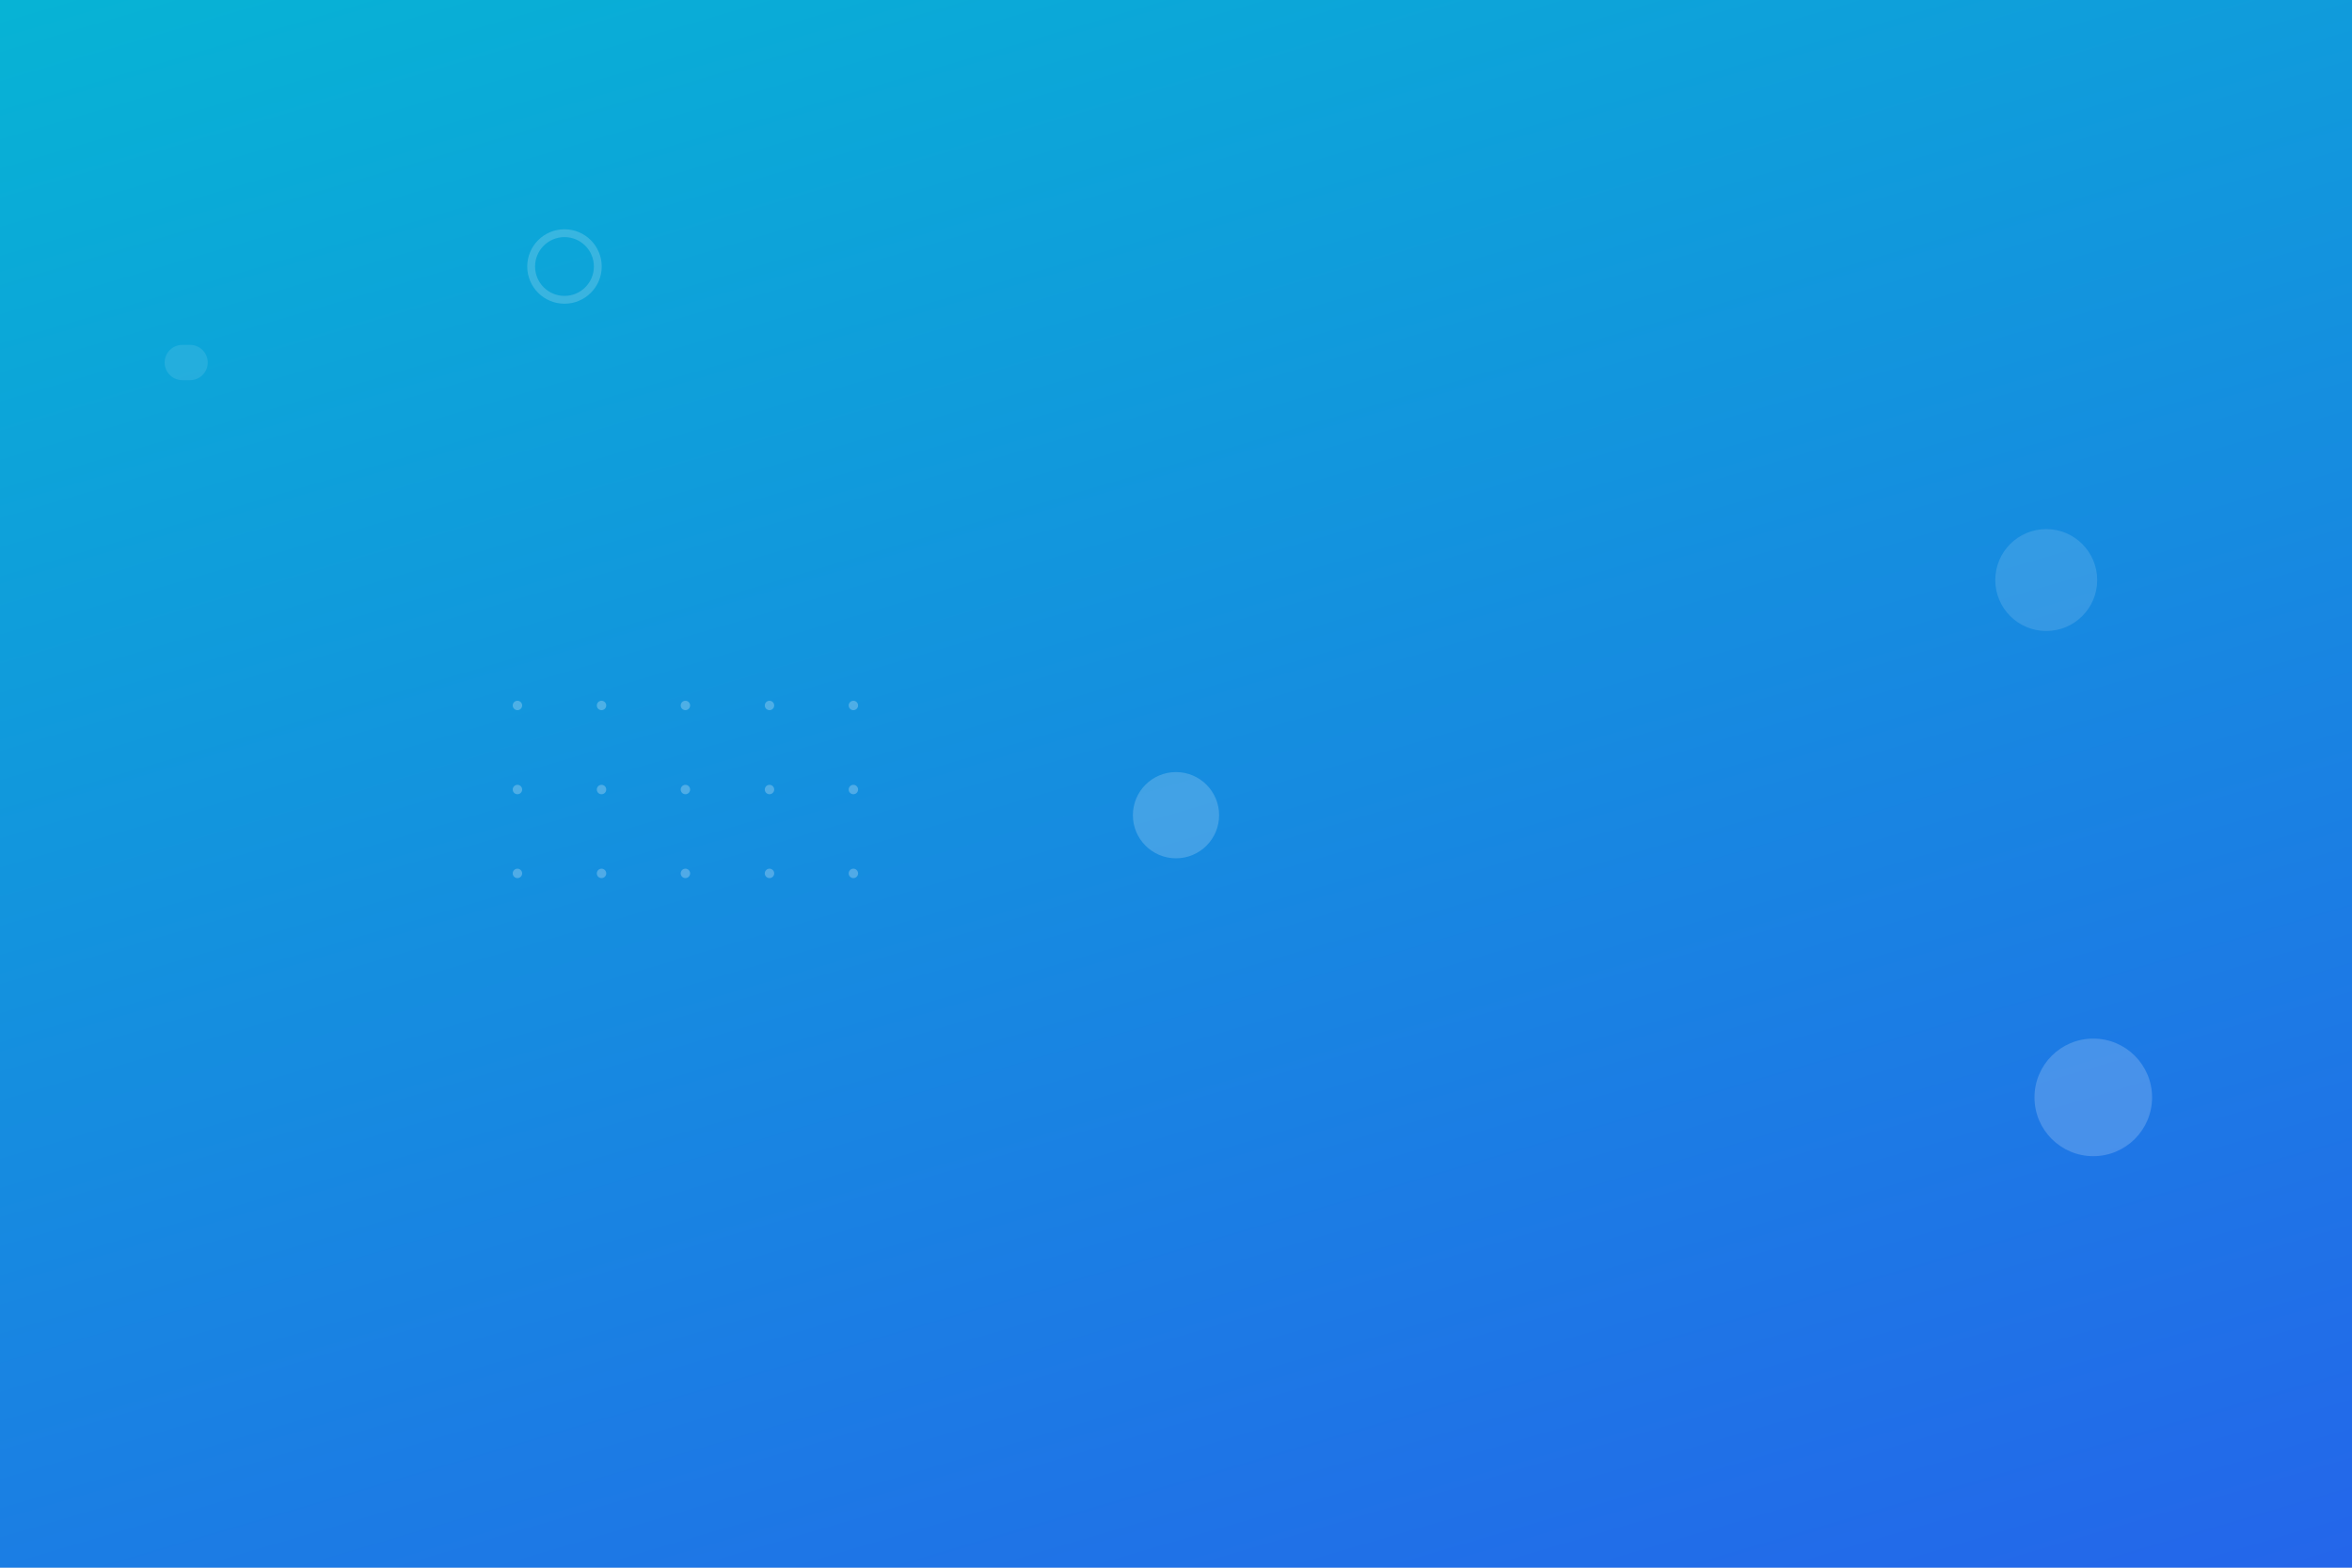
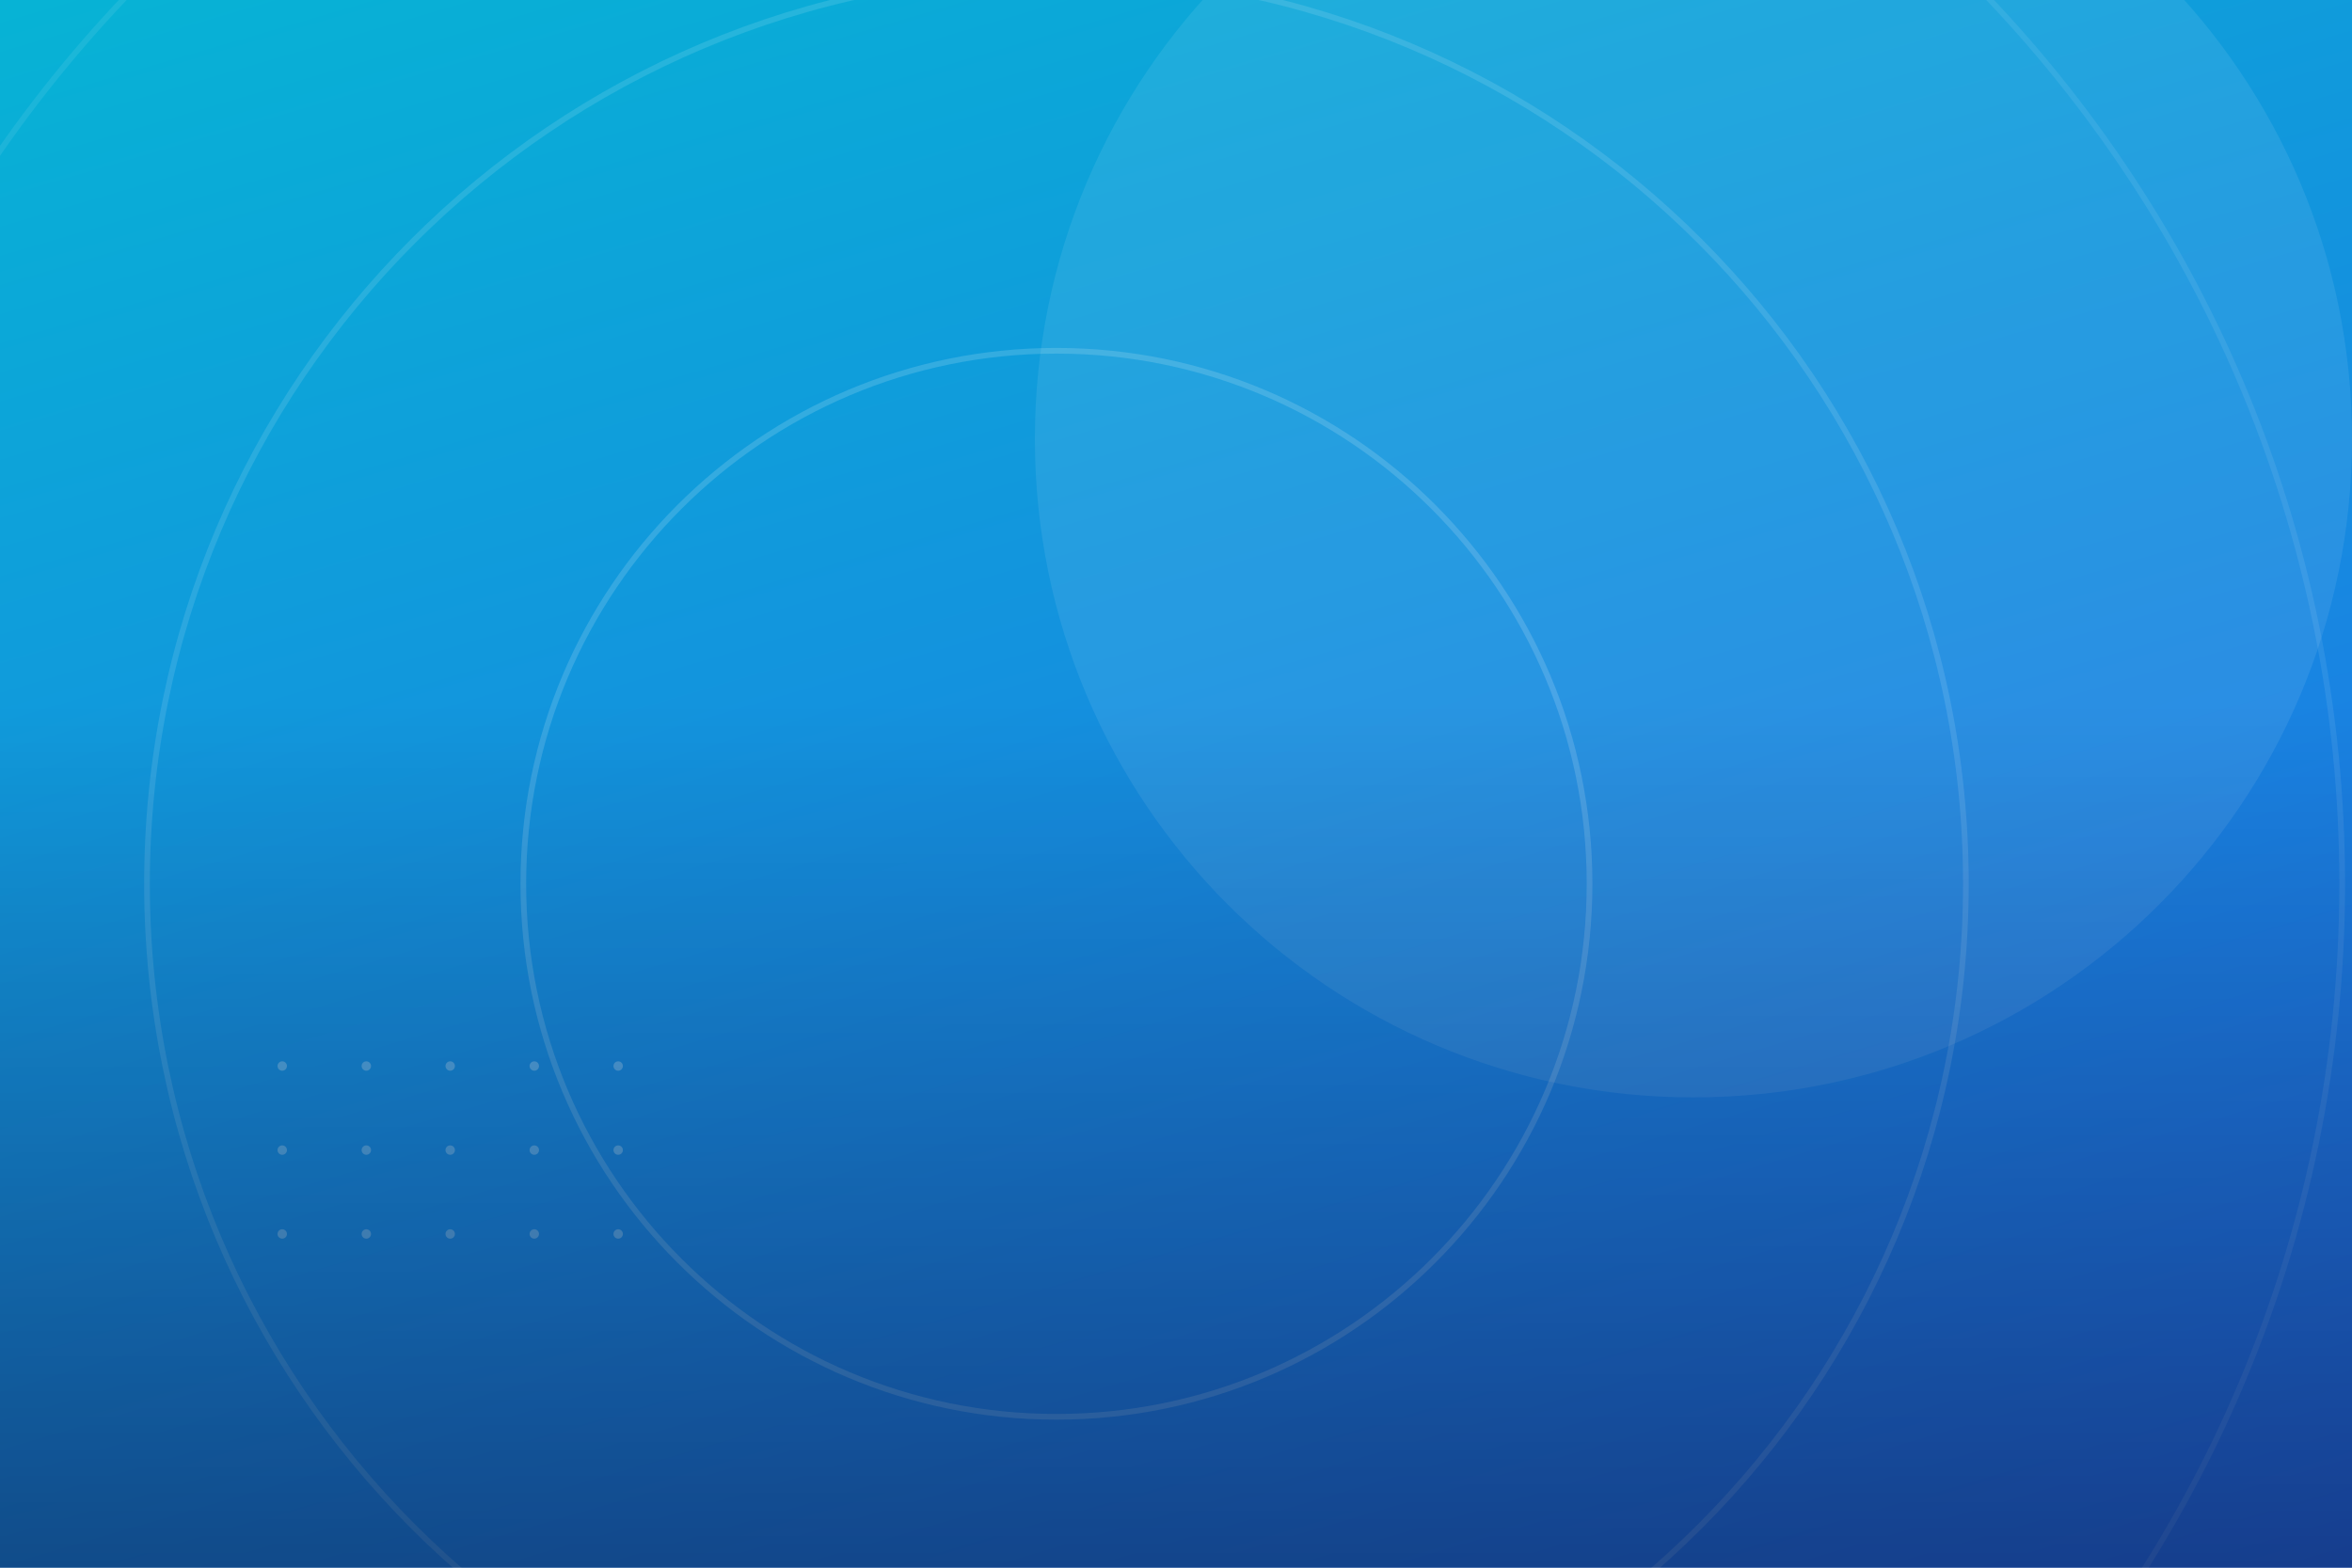
<svg xmlns="http://www.w3.org/2000/svg" viewBox="0 0 1200 800" width="1200" height="800" role="img" aria-hidden="true">
  <defs>
    <linearGradient id="g2021" x1="0" y1="0" x2="1" y2="1" gradientTransform="rotate(21 .5 .5)">
      <stop offset="0" stop-color="#06b6d4" />
      <stop offset="1" stop-color="#2563eb" />
    </linearGradient>
+     <linearGradient id="g2021s" x1="0" y1="0" x2="0" y2="1">
+       <stop offset="0.45" stop-color="#000000" stop-opacity="0" />
+       <stop offset="1" stop-color="#000000" stop-opacity="0.4" />
+     </linearGradient>
  </defs>
  <rect width="1200" height="800" fill="url(#g2021)" />
-   <circle cx="89%" cy="70%" r="30" fill="#ffffff" opacity="0.19" />
-   <circle cx="50%" cy="52%" r="22" fill="#ffffff" opacity="0.19" />
-   <circle cx="87%" cy="37%" r="26" fill="#ffffff" opacity="0.13" />
-   <circle cx="24%" cy="17%" r="17" fill="none" stroke="#ffffff" stroke-opacity="0.18" stroke-width="4" />
-   <rect x="7%" y="22%" width="22" height="18" rx="9" fill="#ffffff" opacity="0.1" transform="rotate(-14 54% 82%)" />
-   <circle cx="264.0" cy="360.0" r="2.4" fill="#ffffff" opacity="0.25" />
-   <circle cx="306.9" cy="360.0" r="2.4" fill="#ffffff" opacity="0.25" />
-   <circle cx="349.7" cy="360.0" r="2.4" fill="#ffffff" opacity="0.25" />
-   <circle cx="392.6" cy="360.0" r="2.4" fill="#ffffff" opacity="0.25" />
-   <circle cx="435.4" cy="360.0" r="2.4" fill="#ffffff" opacity="0.25" />
-   <circle cx="264.0" cy="402.9" r="2.4" fill="#ffffff" opacity="0.25" />
-   <circle cx="306.9" cy="402.9" r="2.4" fill="#ffffff" opacity="0.25" />
-   <circle cx="349.7" cy="402.9" r="2.4" fill="#ffffff" opacity="0.25" />
-   <circle cx="392.6" cy="402.9" r="2.4" fill="#ffffff" opacity="0.25" />
-   <circle cx="435.4" cy="402.9" r="2.4" fill="#ffffff" opacity="0.25" />
-   <circle cx="264.0" cy="445.7" r="2.4" fill="#ffffff" opacity="0.25" />
-   <circle cx="306.9" cy="445.7" r="2.4" fill="#ffffff" opacity="0.25" />
-   <circle cx="349.7" cy="445.7" r="2.4" fill="#ffffff" opacity="0.25" />
-   <circle cx="392.6" cy="445.7" r="2.4" fill="#ffffff" opacity="0.25" />
-   <circle cx="435.4" cy="445.7" r="2.4" fill="#ffffff" opacity="0.25" />
+   <circle cx="539" cy="451" r="272" fill="none" stroke="#ffffff" stroke-opacity="0.150" stroke-width="2.9" />
+   <circle cx="539" cy="451" r="464" fill="none" stroke="#ffffff" stroke-opacity="0.115" stroke-width="2.9" />
+   <circle cx="539" cy="451" r="656" fill="none" stroke="#ffffff" stroke-opacity="0.080" stroke-width="2.9" />
+   <circle cx="864" cy="224" r="336" fill="#ffffff" opacity="0.08" />
+   <circle cx="144.0" cy="544.0" r="2.4" fill="#ffffff" opacity="0.25" />
+   <circle cx="186.9" cy="544.0" r="2.4" fill="#ffffff" opacity="0.25" />
+   <circle cx="229.7" cy="544.0" r="2.4" fill="#ffffff" opacity="0.25" />
+   <circle cx="272.6" cy="544.0" r="2.4" fill="#ffffff" opacity="0.25" />
+   <circle cx="315.4" cy="544.0" r="2.4" fill="#ffffff" opacity="0.25" />
+   <circle cx="144.0" cy="586.9" r="2.4" fill="#ffffff" opacity="0.25" />
+   <circle cx="186.9" cy="586.9" r="2.4" fill="#ffffff" opacity="0.25" />
+   <circle cx="229.7" cy="586.9" r="2.4" fill="#ffffff" opacity="0.25" />
+   <circle cx="272.6" cy="586.9" r="2.4" fill="#ffffff" opacity="0.25" />
+   <circle cx="315.4" cy="586.9" r="2.4" fill="#ffffff" opacity="0.25" />
+   <circle cx="144.0" cy="629.7" r="2.4" fill="#ffffff" opacity="0.25" />
+   <circle cx="186.9" cy="629.7" r="2.4" fill="#ffffff" opacity="0.25" />
+   <circle cx="229.7" cy="629.7" r="2.4" fill="#ffffff" opacity="0.25" />
+   <circle cx="272.6" cy="629.7" r="2.4" fill="#ffffff" opacity="0.25" />
+   <circle cx="315.4" cy="629.7" r="2.4" fill="#ffffff" opacity="0.25" />
+   <rect width="1200" height="800" fill="url(#g2021s)" />
</svg>
